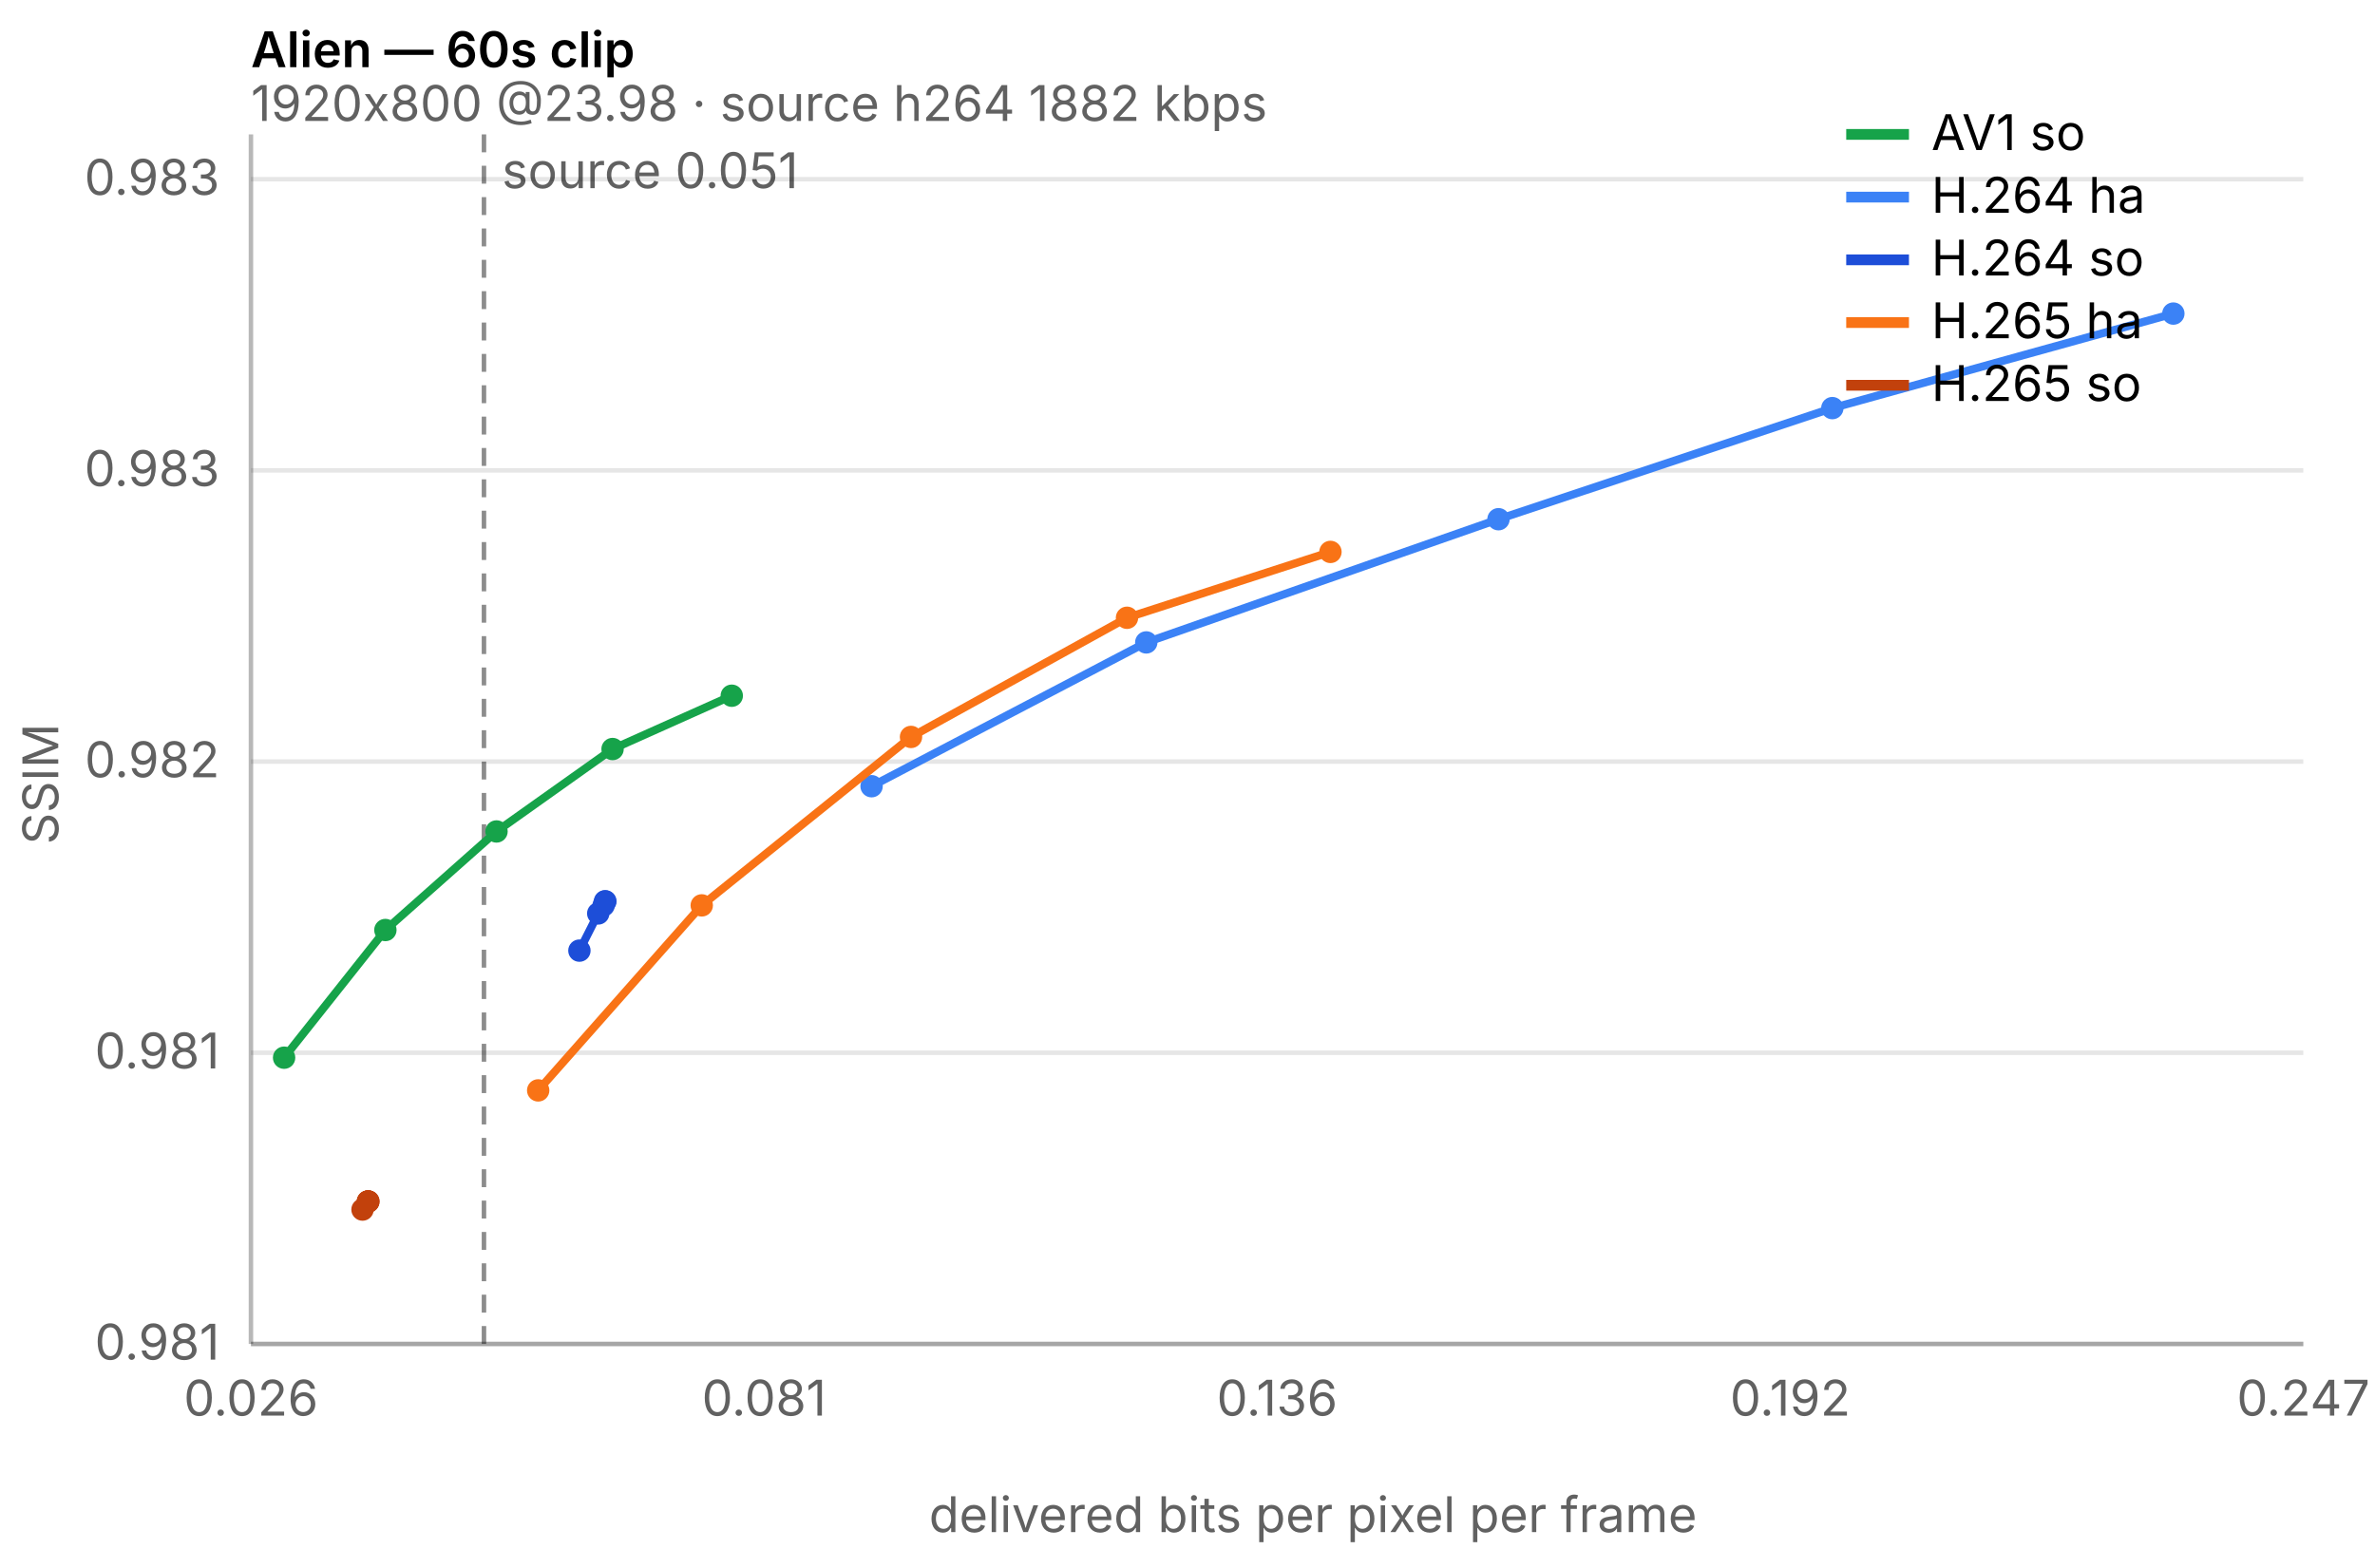
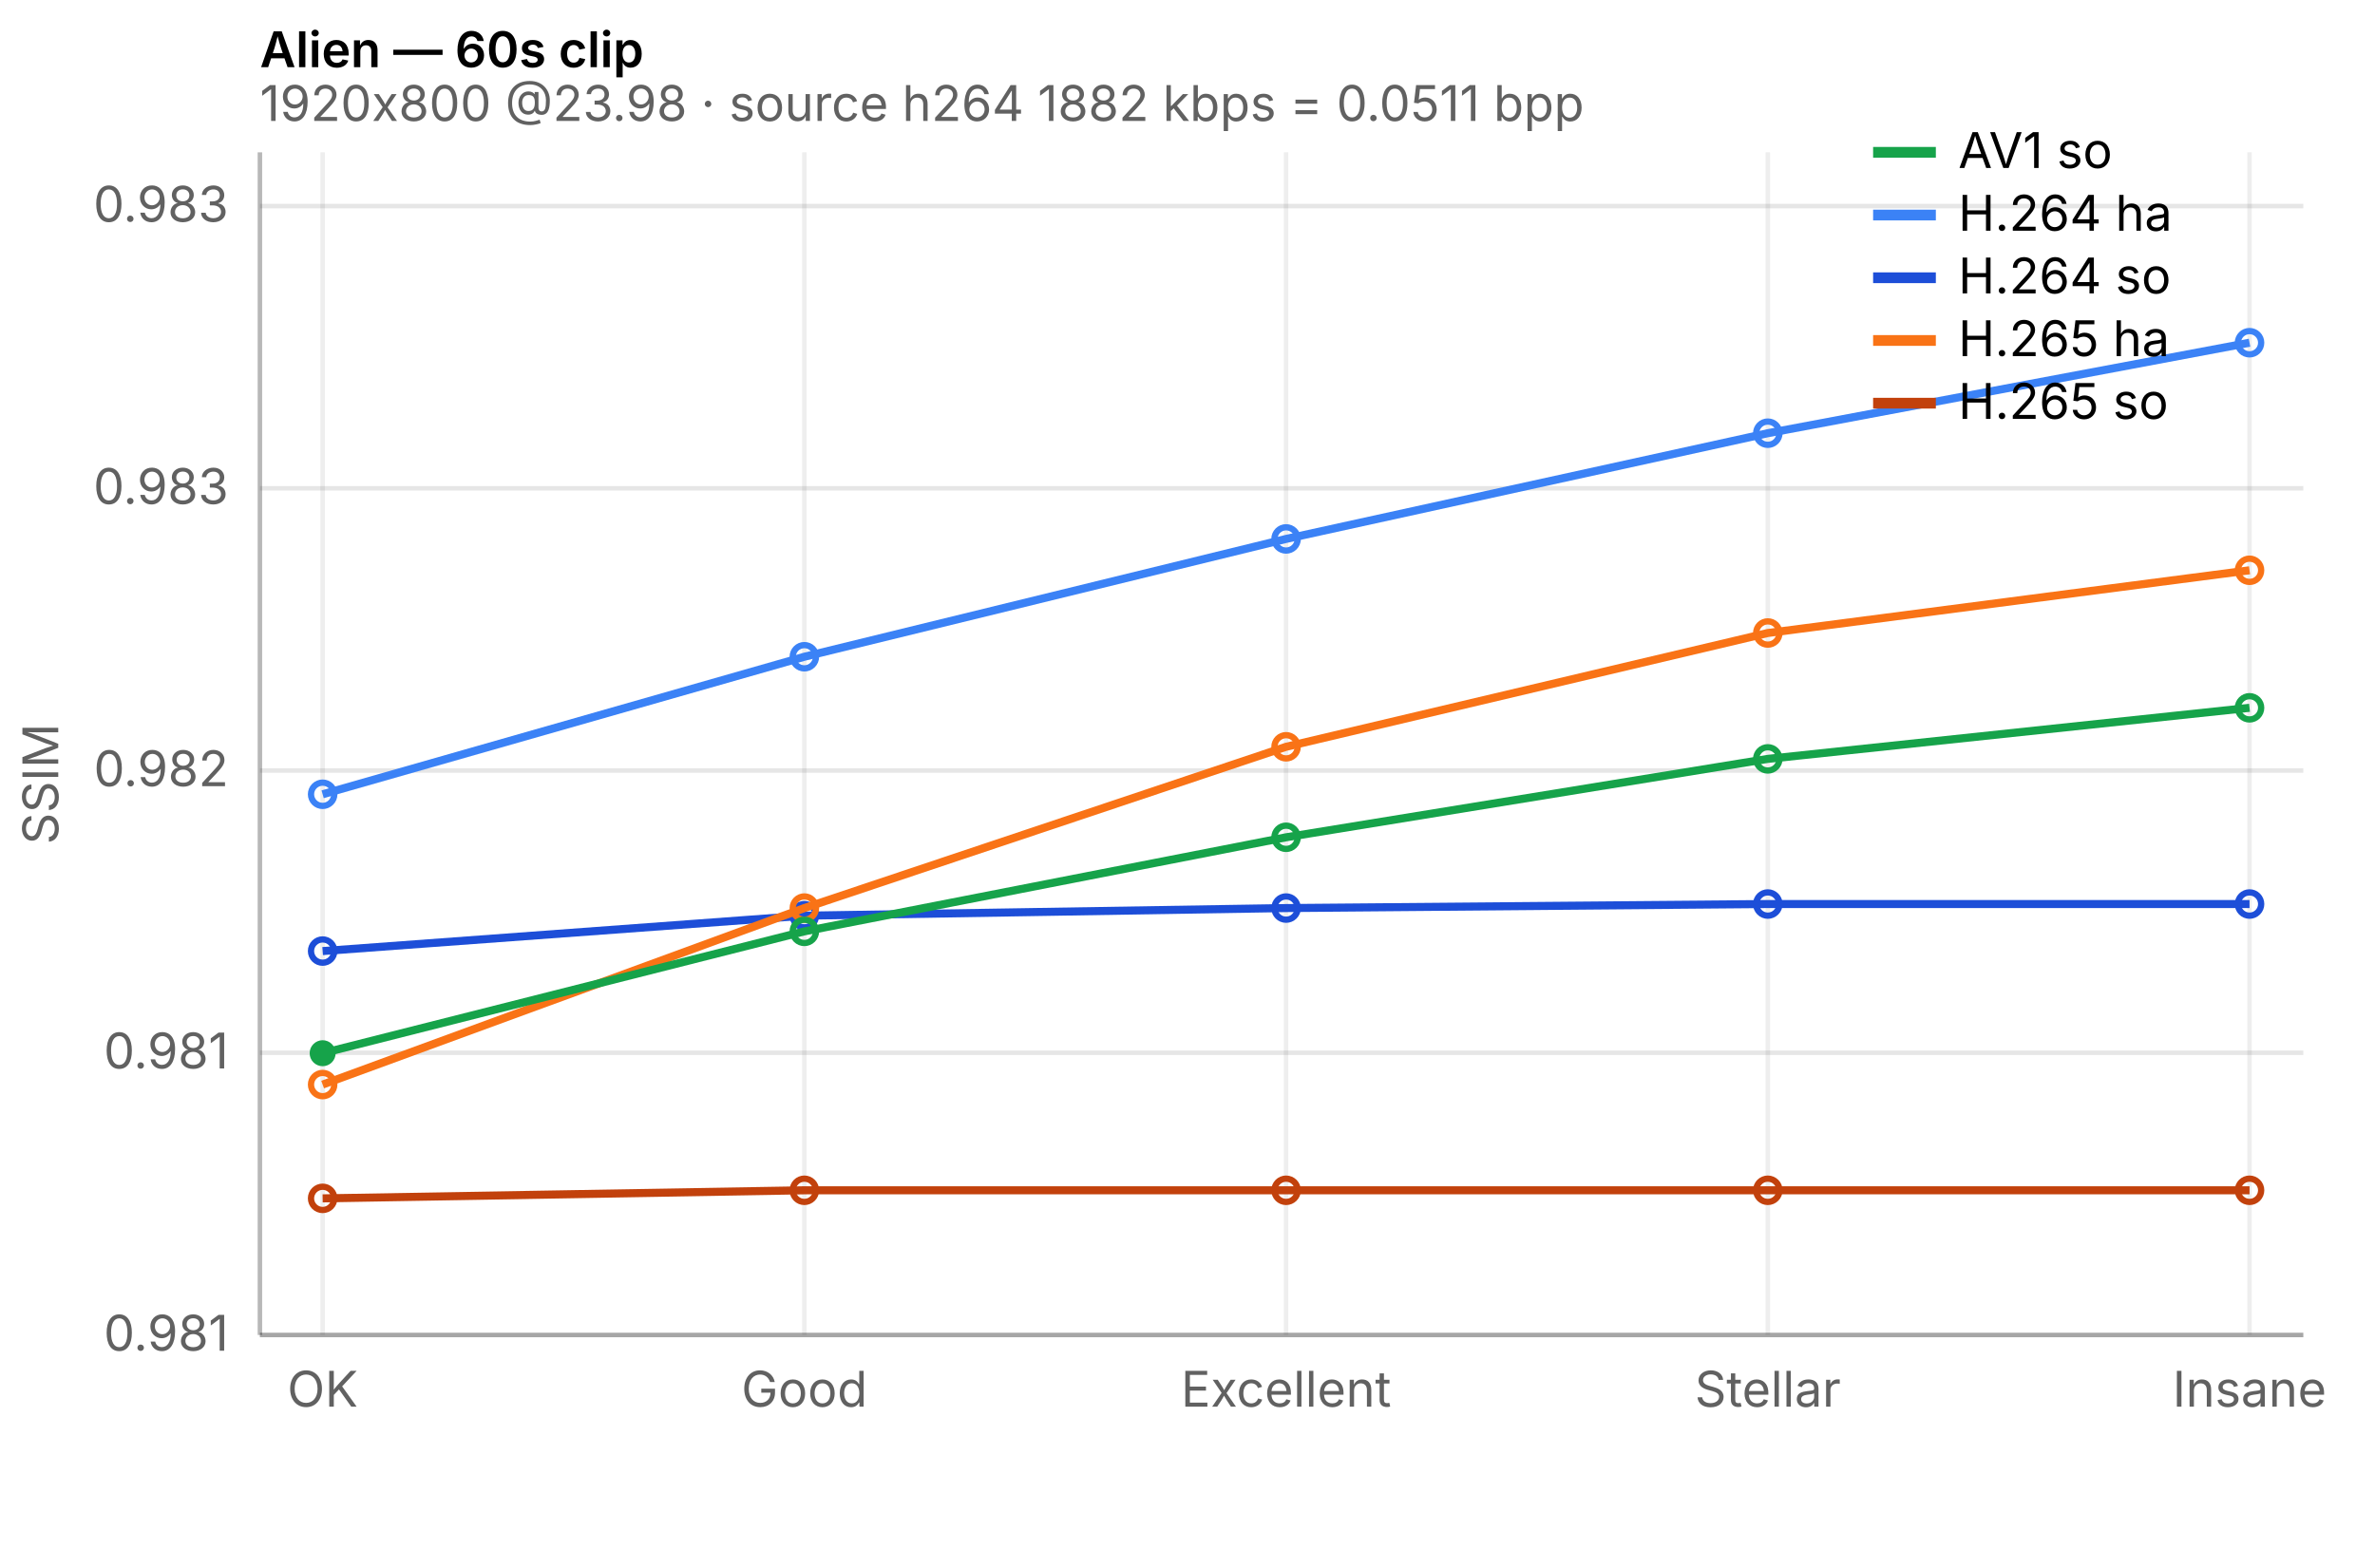
<svg xmlns="http://www.w3.org/2000/svg" viewBox="0 0 530 350" width="100%" height="auto" font-family="system-ui,-apple-system,Segoe UI,sans-serif" font-size="11">
-   <style>.ax{stroke:currentColor;opacity:.28}.gr{stroke:currentColor;opacity:.10}.tx{fill:currentColor}.mu{fill:currentColor;opacity:.62}.sr{stroke:currentColor;opacity:.45;stroke-dasharray:4 3}</style>
-   <line class="gr" x1="56" y1="300.0" x2="514" y2="300.0" />
-   <text class="mu" x="49" y="303.5" text-anchor="end">0.981</text>
-   <line class="gr" x1="56" y1="235.0" x2="514" y2="235.0" />
-   <text class="mu" x="49" y="238.5" text-anchor="end">0.981</text>
-   <line class="gr" x1="56" y1="170.0" x2="514" y2="170.0" />
-   <text class="mu" x="49" y="173.5" text-anchor="end">0.982</text>
-   <line class="gr" x1="56" y1="105.0" x2="514" y2="105.0" />
-   <text class="mu" x="49" y="108.5" text-anchor="end">0.983</text>
-   <line class="gr" x1="56" y1="40.0" x2="514" y2="40.0" />
-   <text class="mu" x="49" y="43.5" text-anchor="end">0.983</text>
-   <text class="mu" x="56.0" y="316" text-anchor="middle">0.026</text>
-   <text class="mu" x="170.5" y="316" text-anchor="middle">0.081</text>
-   <text class="mu" x="285.0" y="316" text-anchor="middle">0.136</text>
-   <text class="mu" x="399.5" y="316" text-anchor="middle">0.192</text>
-   <text class="mu" x="514.0" y="316" text-anchor="middle">0.247</text>
-   <line class="ax" x1="56" y1="300" x2="514" y2="300" />
-   <line class="ax" x1="56" y1="30" x2="56" y2="300" />
-   <line class="sr" x1="108.0" y1="30" x2="108.0" y2="300" />
-   <text class="mu" x="112.0" y="42">source 0.051</text>
-   <text class="tx" x="56" y="15" font-weight="600">Alien — 60s clip</text>
-   <text class="mu" x="56" y="27">1920x800 @23.98  ·  source h264 1882 kbps</text>
-   <text class="mu" x="293" y="342" text-anchor="middle">delivered bits per pixel per frame</text>
+   <style>.ax{stroke:currentColor;opacity:.28}.gr{stroke:currentColor;opacity:.10}.vg{stroke:currentColor;opacity:.07}.tx{fill:currentColor}.mu{fill:currentColor;opacity:.62}</style>
+   <line class="gr" x1="58" y1="298.0" x2="514" y2="298.0" />
+   <text class="mu" x="51" y="301.5" text-anchor="end">0.981</text>
+   <line class="gr" x1="58" y1="235.0" x2="514" y2="235.0" />
+   <text class="mu" x="51" y="238.5" text-anchor="end">0.981</text>
+   <line class="gr" x1="58" y1="172.0" x2="514" y2="172.0" />
+   <text class="mu" x="51" y="175.5" text-anchor="end">0.982</text>
+   <line class="gr" x1="58" y1="109.0" x2="514" y2="109.0" />
+   <text class="mu" x="51" y="112.5" text-anchor="end">0.983</text>
+   <line class="gr" x1="58" y1="46.0" x2="514" y2="46.0" />
+   <text class="mu" x="51" y="49.5" text-anchor="end">0.983</text>
+   <line class="vg" x1="72.0" y1="34" x2="72.0" y2="298" />
+   <text class="mu" x="72.0" y="314" text-anchor="middle">OK</text>
+   <line class="vg" x1="179.5" y1="34" x2="179.5" y2="298" />
+   <text class="mu" x="179.5" y="314" text-anchor="middle">Good</text>
+   <line class="vg" x1="287.0" y1="34" x2="287.0" y2="298" />
+   <text class="mu" x="287.0" y="314" text-anchor="middle">Excellent</text>
+   <line class="vg" x1="394.5" y1="34" x2="394.5" y2="298" />
+   <text class="mu" x="394.5" y="314" text-anchor="middle">Stellar</text>
+   <line class="vg" x1="502.0" y1="34" x2="502.0" y2="298" />
+   <text class="mu" x="502.0" y="314" text-anchor="middle">Insane</text>
+   <line class="ax" x1="58" y1="298" x2="514" y2="298" />
+   <line class="ax" x1="58" y1="34" x2="58" y2="298" />
+   <text class="tx" x="58" y="15" font-weight="600">Alien — 60s clip</text>
+   <text class="mu" x="58" y="27">1920x800 @23.98 · source h264 1882 kbps = 0.0511 bpp</text>
  <text class="mu" transform="translate(13,175) rotate(-90)" text-anchor="middle">SSIM</text>
-   <path d="M194.5,175.5 L255.8,143.4 L334.4,115.9 L408.9,91.1 L485.0,70.0" fill="none" stroke="var(--rd-h264-hardware, #3b82f6)" stroke-width="1.8" stroke-linejoin="round" />
-   <circle cx="194.5" cy="175.5" r="2.5" fill="var(--rd-h264-hardware, #3b82f6)" />
-   <circle cx="255.8" cy="143.4" r="2.5" fill="var(--rd-h264-hardware, #3b82f6)" />
-   <circle cx="334.4" cy="115.9" r="2.5" fill="var(--rd-h264-hardware, #3b82f6)" />
-   <circle cx="408.9" cy="91.1" r="2.5" fill="var(--rd-h264-hardware, #3b82f6)" />
-   <circle cx="485.0" cy="70.0" r="2.5" fill="var(--rd-h264-hardware, #3b82f6)" />
-   <path d="M129.3,212.2 L133.5,203.9 L134.7,202.1 L135.0,201.2 L135.1,201.2" fill="none" stroke="var(--rd-h264-software, #1d4ed8)" stroke-width="1.8" stroke-linejoin="round" />
-   <circle cx="129.3" cy="212.2" r="2.5" fill="var(--rd-h264-software, #1d4ed8)" />
-   <circle cx="133.5" cy="203.9" r="2.5" fill="var(--rd-h264-software, #1d4ed8)" />
-   <circle cx="134.7" cy="202.1" r="2.5" fill="var(--rd-h264-software, #1d4ed8)" />
-   <circle cx="135.0" cy="201.2" r="2.5" fill="var(--rd-h264-software, #1d4ed8)" />
-   <circle cx="135.1" cy="201.2" r="2.5" fill="var(--rd-h264-software, #1d4ed8)" />
-   <path d="M120.1,243.4 L156.6,202.1 L203.3,164.5 L251.5,137.9 L296.9,123.2" fill="none" stroke="var(--rd-h265-hardware, #f97316)" stroke-width="1.8" stroke-linejoin="round" />
-   <circle cx="120.1" cy="243.4" r="2.5" fill="var(--rd-h265-hardware, #f97316)" />
-   <circle cx="156.6" cy="202.1" r="2.5" fill="var(--rd-h265-hardware, #f97316)" />
-   <circle cx="203.3" cy="164.5" r="2.5" fill="var(--rd-h265-hardware, #f97316)" />
-   <circle cx="251.5" cy="137.9" r="2.5" fill="var(--rd-h265-hardware, #f97316)" />
-   <circle cx="296.9" cy="123.2" r="2.5" fill="var(--rd-h265-hardware, #f97316)" />
-   <path d="M80.9,270.0 L82.1,268.2 L82.1,268.2 L82.2,268.2 L82.2,268.2" fill="none" stroke="var(--rd-h265-software, #c2410c)" stroke-width="1.8" stroke-linejoin="round" />
-   <circle cx="80.9" cy="270.0" r="2.5" fill="var(--rd-h265-software, #c2410c)" />
-   <circle cx="82.1" cy="268.2" r="2.5" fill="var(--rd-h265-software, #c2410c)" />
-   <circle cx="82.1" cy="268.2" r="2.5" fill="var(--rd-h265-software, #c2410c)" />
-   <circle cx="82.2" cy="268.2" r="2.5" fill="var(--rd-h265-software, #c2410c)" />
-   <circle cx="82.2" cy="268.2" r="2.5" fill="var(--rd-h265-software, #c2410c)" />
-   <path d="M63.4,236.1 L86.0,207.6 L110.8,185.6 L136.7,167.2 L163.3,155.3" fill="none" stroke="var(--rd-av1-software, #16a34a)" stroke-width="1.8" stroke-linejoin="round" />
-   <circle cx="63.4" cy="236.1" r="2.5" fill="var(--rd-av1-software, #16a34a)" />
-   <circle cx="86.0" cy="207.6" r="2.5" fill="var(--rd-av1-software, #16a34a)" />
-   <circle cx="110.8" cy="185.6" r="2.5" fill="var(--rd-av1-software, #16a34a)" />
-   <circle cx="136.7" cy="167.2" r="2.5" fill="var(--rd-av1-software, #16a34a)" />
-   <circle cx="163.3" cy="155.3" r="2.5" fill="var(--rd-av1-software, #16a34a)" />
-   <line x1="412" y1="30" x2="426" y2="30" stroke="var(--rd-av1-software, #16a34a)" stroke-width="2.4" />
-   <text class="tx" x="431" y="33.5">AV1 so</text>
-   <line x1="412" y1="44" x2="426" y2="44" stroke="var(--rd-h264-hardware, #3b82f6)" stroke-width="2.4" />
-   <text class="tx" x="431" y="47.5">H.264 ha</text>
-   <line x1="412" y1="58" x2="426" y2="58" stroke="var(--rd-h264-software, #1d4ed8)" stroke-width="2.4" />
-   <text class="tx" x="431" y="61.5">H.264 so</text>
-   <line x1="412" y1="72" x2="426" y2="72" stroke="var(--rd-h265-hardware, #f97316)" stroke-width="2.4" />
-   <text class="tx" x="431" y="75.5">H.265 ha</text>
-   <line x1="412" y1="86" x2="426" y2="86" stroke="var(--rd-h265-software, #c2410c)" stroke-width="2.4" />
-   <text class="tx" x="431" y="89.5">H.265 so</text>
+   <path d="M72.0,177.3 L179.5,146.6 L287.0,120.3 L394.5,96.7 L502.0,76.5" fill="none" stroke="var(--rd-h264-hardware, #3b82f6)" stroke-width="1.8" stroke-linejoin="round" />
+   <circle cx="72.0" cy="177.3" r="2.6" fill="none" stroke="var(--rd-h264-hardware, #3b82f6)" stroke-width="1.4" />
+   <circle cx="179.5" cy="146.6" r="2.6" fill="none" stroke="var(--rd-h264-hardware, #3b82f6)" stroke-width="1.4" />
+   <circle cx="287.0" cy="120.3" r="2.6" fill="none" stroke="var(--rd-h264-hardware, #3b82f6)" stroke-width="1.4" />
+   <circle cx="394.5" cy="96.7" r="2.6" fill="none" stroke="var(--rd-h264-hardware, #3b82f6)" stroke-width="1.4" />
+   <circle cx="502.0" cy="76.5" r="2.6" fill="none" stroke="var(--rd-h264-hardware, #3b82f6)" stroke-width="1.4" />
+   <path d="M72.0,212.3 L179.5,204.4 L287.0,202.7 L394.5,201.8 L502.0,201.8" fill="none" stroke="var(--rd-h264-software, #1d4ed8)" stroke-width="1.8" stroke-linejoin="round" />
+   <circle cx="72.0" cy="212.3" r="2.6" fill="none" stroke="var(--rd-h264-software, #1d4ed8)" stroke-width="1.4" />
+   <circle cx="179.5" cy="204.4" r="2.6" fill="none" stroke="var(--rd-h264-software, #1d4ed8)" stroke-width="1.4" />
+   <circle cx="287.0" cy="202.7" r="2.6" fill="none" stroke="var(--rd-h264-software, #1d4ed8)" stroke-width="1.4" />
+   <circle cx="394.5" cy="201.8" r="2.6" fill="none" stroke="var(--rd-h264-software, #1d4ed8)" stroke-width="1.4" />
+   <circle cx="502.0" cy="201.8" r="2.6" fill="none" stroke="var(--rd-h264-software, #1d4ed8)" stroke-width="1.4" />
+   <path d="M72.0,242.1 L179.5,202.7 L287.0,166.7 L394.5,141.3 L502.0,127.3" fill="none" stroke="var(--rd-h265-hardware, #f97316)" stroke-width="1.8" stroke-linejoin="round" />
+   <circle cx="72.0" cy="242.1" r="2.6" fill="none" stroke="var(--rd-h265-hardware, #f97316)" stroke-width="1.4" />
+   <circle cx="179.5" cy="202.7" r="2.6" fill="none" stroke="var(--rd-h265-hardware, #f97316)" stroke-width="1.4" />
+   <circle cx="287.0" cy="166.7" r="2.6" fill="none" stroke="var(--rd-h265-hardware, #f97316)" stroke-width="1.4" />
+   <circle cx="394.5" cy="141.3" r="2.6" fill="none" stroke="var(--rd-h265-hardware, #f97316)" stroke-width="1.4" />
+   <circle cx="502.0" cy="127.3" r="2.6" fill="none" stroke="var(--rd-h265-hardware, #f97316)" stroke-width="1.4" />
+   <path d="M72.0,267.5 L179.5,265.7 L287.0,265.7 L394.5,265.7 L502.0,265.7" fill="none" stroke="var(--rd-h265-software, #c2410c)" stroke-width="1.8" stroke-linejoin="round" />
+   <circle cx="72.0" cy="267.5" r="2.6" fill="none" stroke="var(--rd-h265-software, #c2410c)" stroke-width="1.4" />
+   <circle cx="179.5" cy="265.7" r="2.6" fill="none" stroke="var(--rd-h265-software, #c2410c)" stroke-width="1.4" />
+   <circle cx="287.0" cy="265.7" r="2.6" fill="none" stroke="var(--rd-h265-software, #c2410c)" stroke-width="1.4" />
+   <circle cx="394.5" cy="265.7" r="2.6" fill="none" stroke="var(--rd-h265-software, #c2410c)" stroke-width="1.4" />
+   <circle cx="502.0" cy="265.7" r="2.6" fill="none" stroke="var(--rd-h265-software, #c2410c)" stroke-width="1.4" />
+   <path d="M72.0,235.1 L179.5,207.9 L287.0,186.9 L394.5,169.4 L502.0,158.0" fill="none" stroke="var(--rd-av1-software, #16a34a)" stroke-width="1.8" stroke-linejoin="round" />
+   <circle cx="72.0" cy="235.1" r="2.9" fill="var(--rd-av1-software, #16a34a)" />
+   <circle cx="179.5" cy="207.9" r="2.6" fill="none" stroke="var(--rd-av1-software, #16a34a)" stroke-width="1.4" />
+   <circle cx="287.0" cy="186.9" r="2.6" fill="none" stroke="var(--rd-av1-software, #16a34a)" stroke-width="1.4" />
+   <circle cx="394.5" cy="169.4" r="2.6" fill="none" stroke="var(--rd-av1-software, #16a34a)" stroke-width="1.4" />
+   <circle cx="502.0" cy="158.0" r="2.6" fill="none" stroke="var(--rd-av1-software, #16a34a)" stroke-width="1.4" />
+   <line x1="418" y1="34" x2="432" y2="34" stroke="var(--rd-av1-software, #16a34a)" stroke-width="2.4" />
+   <text class="tx" x="437" y="37.5">AV1 so</text>
+   <line x1="418" y1="48" x2="432" y2="48" stroke="var(--rd-h264-hardware, #3b82f6)" stroke-width="2.4" />
+   <text class="tx" x="437" y="51.5">H.264 ha</text>
+   <line x1="418" y1="62" x2="432" y2="62" stroke="var(--rd-h264-software, #1d4ed8)" stroke-width="2.4" />
+   <text class="tx" x="437" y="65.5">H.264 so</text>
+   <line x1="418" y1="76" x2="432" y2="76" stroke="var(--rd-h265-hardware, #f97316)" stroke-width="2.4" />
+   <text class="tx" x="437" y="79.5">H.265 ha</text>
+   <line x1="418" y1="90" x2="432" y2="90" stroke="var(--rd-h265-software, #c2410c)" stroke-width="2.4" />
+   <text class="tx" x="437" y="93.5">H.265 so</text>
</svg>
